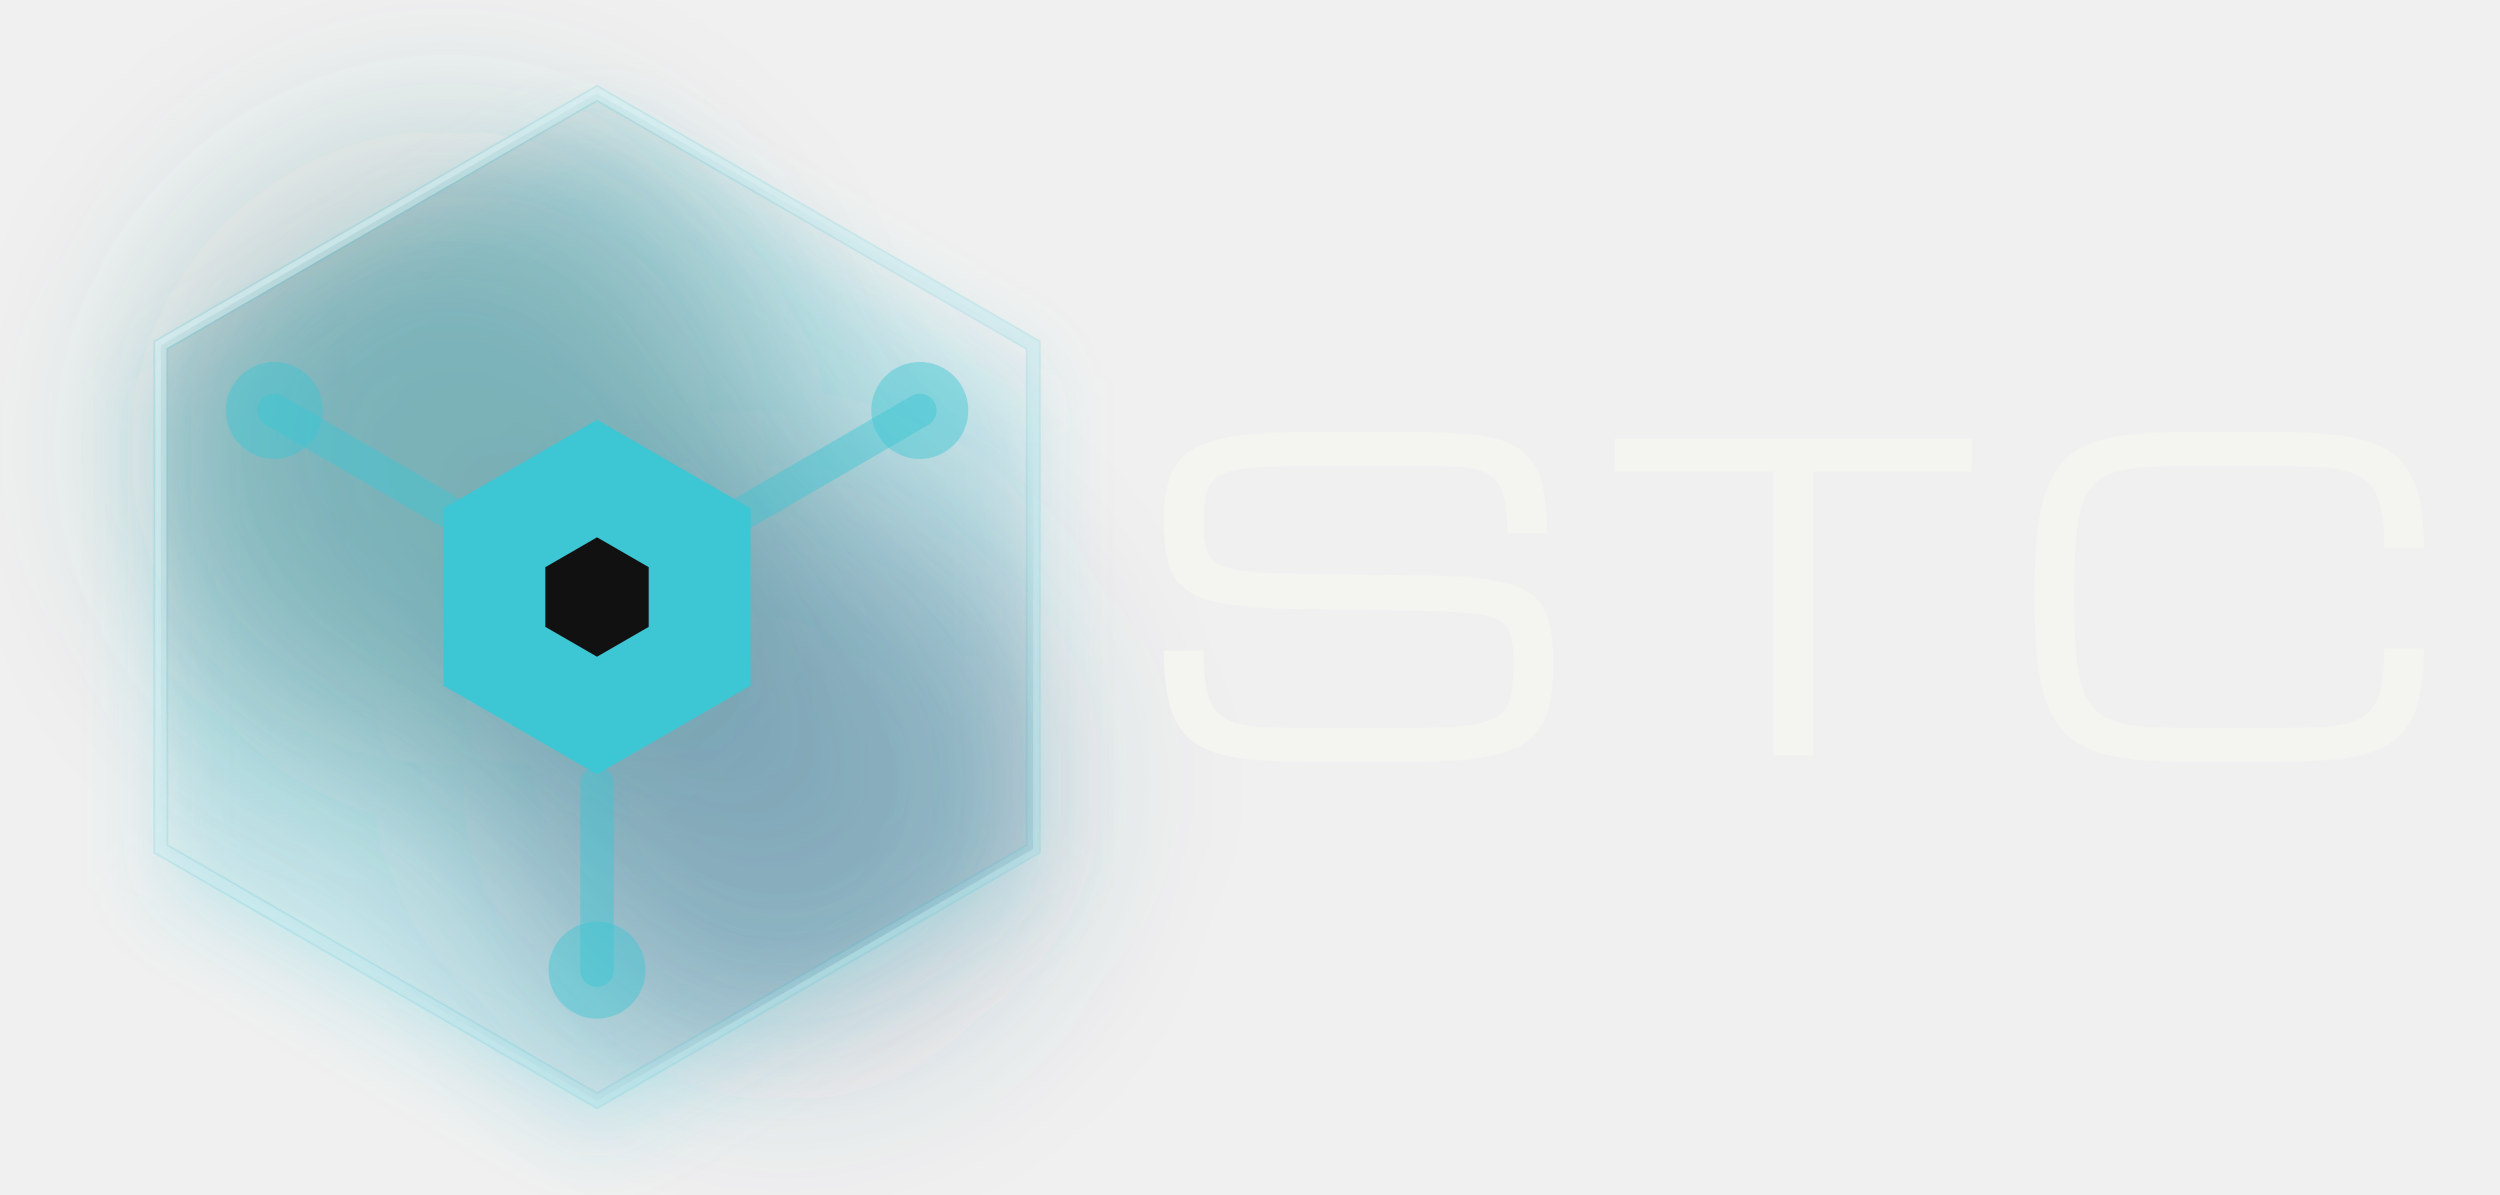
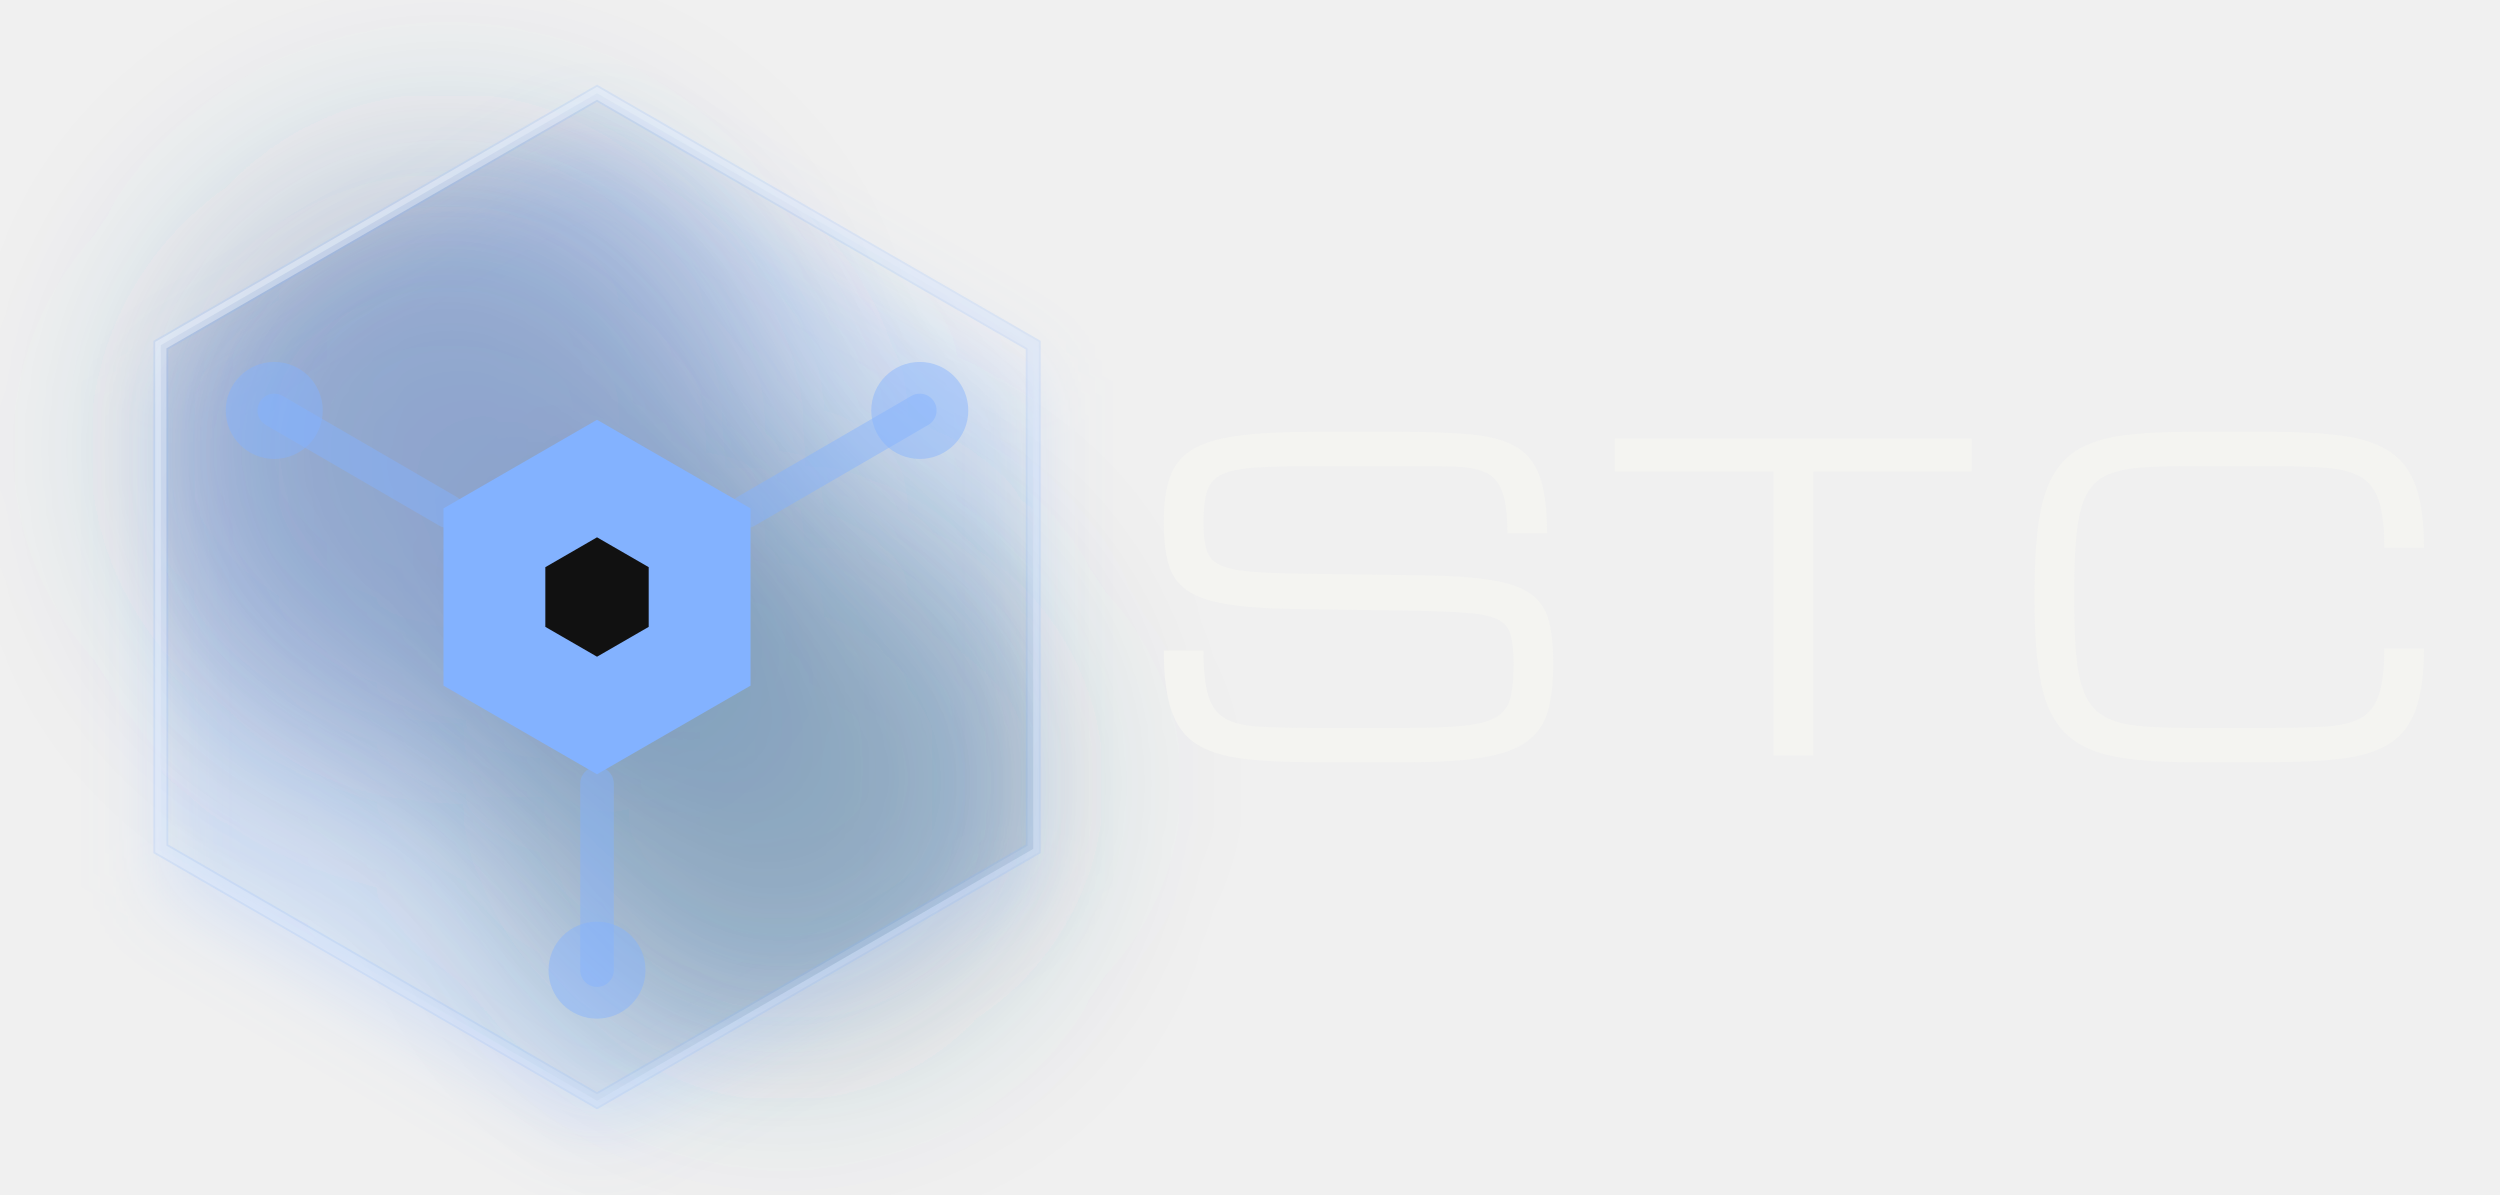
<svg xmlns="http://www.w3.org/2000/svg" viewBox="0 0 134 64" role="img" aria-label="STC, Standard Template Construct">
  <g>
    <defs>
      <filter id="stcb" filterUnits="userSpaceOnUse" x="-24" y="-24" width="112" height="112">
        <feGaussianBlur stdDeviation="4.6" />
      </filter>
      <filter id="stcf" filterUnits="userSpaceOnUse" x="-24" y="-24" width="112" height="112">
        <feGaussianBlur stdDeviation="6.4" />
      </filter>
      <filter id="stcs" filterUnits="userSpaceOnUse" x="-24" y="-24" width="112" height="112">
        <feGaussianBlur stdDeviation="2" />
      </filter>
      <linearGradient id="stcg" x1="0" y1="0" x2="1" y2="1">
        <stop offset="0" stop-color="#FFFFFF" stop-opacity="0.42" />
        <stop offset="1" stop-color="#FFFFFF" stop-opacity="0.06" />
      </linearGradient>
      <clipPath id="stcc0">
        <path d="M32 5L55.38 18.5L55.38 45.5L32 59L8.62 45.5L8.62 18.5Z" />
      </clipPath>
    </defs>
    <g filter="url(#stcb)">
-       <circle cx="24" cy="24" r="17" fill="#27757D" opacity="0.22" />
+       <circle cx="24" cy="24" r="17" fill="#3C62A1" opacity="0.22" />
      <circle cx="42" cy="42" r="15" fill="#366381" opacity="0.22" />
    </g>
-     <path d="M32 5L55.38 18.5L55.38 45.5L32 59L8.62 45.5L8.62 18.5Z" fill="#3DC6D4" fill-opacity="0.24" transform="translate(0 2)" filter="url(#stcs)" />
+     <path d="M32 5L55.38 18.5L55.38 45.5L32 59L8.62 45.5L8.62 18.5Z" fill="#83B2FF" fill-opacity="0.24" transform="translate(0 2)" filter="url(#stcs)" />
    <g clip-path="url(#stcc0)">
      <g filter="url(#stcf)">
-         <circle cx="24" cy="24" r="17" fill="#27757D" opacity="0.4" />
+         <circle cx="24" cy="24" r="17" fill="#3C62A1" opacity="0.4" />
        <circle cx="42" cy="42" r="15" fill="#366381" opacity="0.4" />
      </g>
      <rect x="-8" y="-8" width="80" height="80" fill="#FFFFFF" fill-opacity="0.07" />
    </g>
-     <path d="M32 5L55.38 18.5L55.38 45.5L32 59L8.62 45.5L8.62 18.5Z" fill="none" stroke="#3DC6D4" stroke-opacity="0.18" stroke-width=".8" />
+     <path d="M32 5L55.38 18.5L55.38 45.5L32 59L8.62 45.5L8.62 18.5Z" fill="none" stroke="#83B2FF" stroke-opacity="0.18" stroke-width=".8" />
    <path d="M32 5L55.38 18.5L55.38 45.5L32 59L8.62 45.5L8.62 18.5Z" fill="none" stroke="url(#stcg)" stroke-width=".6" />
-     <path d="M14.7 22L24 27.4M49.3 22L40 27.4M32 52V42" fill="none" stroke="#3DC6D4" stroke-opacity="0.45" stroke-width="1.8" stroke-linecap="round" stroke-linejoin="round" />
-     <path d="M12.1 22a2.6 2.6 0 1 0 5.2 0a2.6 2.6 0 1 0 -5.2 0Z" fill="#3DC6D4" fill-opacity="0.45" />
-     <path d="M46.7 22a2.6 2.6 0 1 0 5.2 0a2.6 2.6 0 1 0 -5.2 0Z" fill="#3DC6D4" fill-opacity="0.45" />
-     <path d="M29.4 52a2.6 2.6 0 1 0 5.2 0a2.6 2.6 0 1 0 -5.2 0Z" fill="#3DC6D4" fill-opacity="0.45" />
-     <path d="M32 22.5L40.23 27.25L40.23 36.75L32 41.5L23.77 36.75L23.77 27.25Z" fill="#3DC6D4" />
+     <path d="M14.7 22L24 27.4M49.3 22L40 27.4M32 52V42" fill="none" stroke="#83B2FF" stroke-opacity="0.45" stroke-width="1.8" stroke-linecap="round" stroke-linejoin="round" />
+     <path d="M12.1 22a2.6 2.6 0 1 0 5.2 0a2.6 2.6 0 1 0 -5.2 0Z" fill="#83B2FF" fill-opacity="0.45" />
+     <path d="M46.7 22a2.6 2.6 0 1 0 5.2 0a2.6 2.6 0 1 0 -5.2 0Z" fill="#83B2FF" fill-opacity="0.45" />
+     <path d="M29.4 52a2.6 2.6 0 1 0 5.2 0a2.6 2.6 0 1 0 -5.2 0Z" fill="#83B2FF" fill-opacity="0.45" />
+     <path d="M32 22.5L40.23 27.25L40.23 36.75L32 41.5L23.77 36.75L23.77 27.25Z" fill="#83B2FF" />
    <path d="M32 28.8L34.77 30.4L34.77 33.6L32 35.2L29.23 33.6L29.23 30.4Z" fill="#111111" />
  </g>
  <path d="M81.129 35.586Q81.129 34.601 80.974 34.036Q80.819 33.472 80.276 33.201Q79.734 32.93 78.594 32.847Q77.454 32.764 75.473 32.73L69.319 32.642Q67.04 32.609 65.656 32.365Q64.273 32.122 63.564 31.596Q62.856 31.07 62.618 30.185Q62.38 29.299 62.38 27.971Q62.38 26.521 62.706 25.581Q63.033 24.64 63.891 24.109Q64.748 23.577 66.32 23.362Q67.892 23.146 70.382 23.146H75.119Q77.377 23.146 78.882 23.29Q80.387 23.434 81.273 23.954Q82.158 24.474 82.54 25.57Q82.922 26.665 82.922 28.58H80.797Q80.797 27.097 80.514 26.339Q80.232 25.581 79.585 25.304Q78.937 25.027 77.842 25.005Q76.746 24.983 75.119 24.983H70.493Q68.512 24.983 67.322 25.061Q66.132 25.138 65.523 25.415Q64.915 25.691 64.71 26.3Q64.505 26.909 64.505 27.971Q64.505 28.868 64.649 29.41Q64.793 29.952 65.296 30.235Q65.8 30.517 66.851 30.622Q67.903 30.727 69.718 30.749L76.314 30.838Q78.638 30.871 80.027 31.109Q81.416 31.347 82.108 31.878Q82.8 32.41 83.027 33.312Q83.254 34.214 83.254 35.586Q83.254 37.08 82.971 38.093Q82.689 39.105 81.881 39.714Q81.073 40.323 79.546 40.589Q78.019 40.854 75.528 40.854H70.349Q68.08 40.854 66.541 40.655Q65.003 40.456 64.09 39.853Q63.177 39.249 62.778 38.054Q62.38 36.859 62.38 34.867H64.505Q64.505 36.427 64.76 37.279Q65.014 38.132 65.651 38.502Q66.287 38.873 67.432 38.945Q68.578 39.017 70.349 39.017H75.418Q77.399 39.017 78.55 38.89Q79.701 38.762 80.254 38.403Q80.808 38.043 80.968 37.368Q81.129 36.693 81.129 35.586Z M95.062 40.5V25.271H86.562V23.5H105.687V25.271H97.187V40.5Z M109.051 32.221V31.779Q109.051 29.521 109.272 27.988Q109.493 26.455 110.036 25.492Q110.578 24.529 111.513 24.02Q112.449 23.511 113.865 23.328Q115.282 23.146 117.274 23.146H121.734Q124.014 23.146 125.58 23.362Q127.146 23.577 128.104 24.214Q129.061 24.85 129.493 26.084Q129.924 27.318 129.924 29.355H127.799Q127.799 27.75 127.512 26.859Q127.224 25.968 126.543 25.57Q125.863 25.171 124.689 25.077Q123.516 24.983 121.734 24.983H117.274Q115.691 24.983 114.607 25.077Q113.522 25.171 112.841 25.509Q112.161 25.846 111.801 26.577Q111.441 27.307 111.309 28.569Q111.176 29.831 111.176 31.779V32.221Q111.176 34.103 111.309 35.342Q111.441 36.582 111.801 37.324Q112.161 38.065 112.841 38.43Q113.522 38.796 114.607 38.906Q115.691 39.017 117.274 39.017H121.734Q123.516 39.017 124.689 38.939Q125.863 38.862 126.543 38.486Q127.224 38.109 127.512 37.229Q127.799 36.35 127.799 34.756H129.924Q129.924 36.792 129.493 38.01Q129.061 39.227 128.104 39.841Q127.146 40.456 125.58 40.655Q124.014 40.854 121.734 40.854H117.274Q114.784 40.854 113.179 40.517Q111.574 40.179 110.672 39.271Q109.77 38.364 109.41 36.66Q109.051 34.955 109.051 32.221Z" fill="#F4F4F1" />
</svg>
